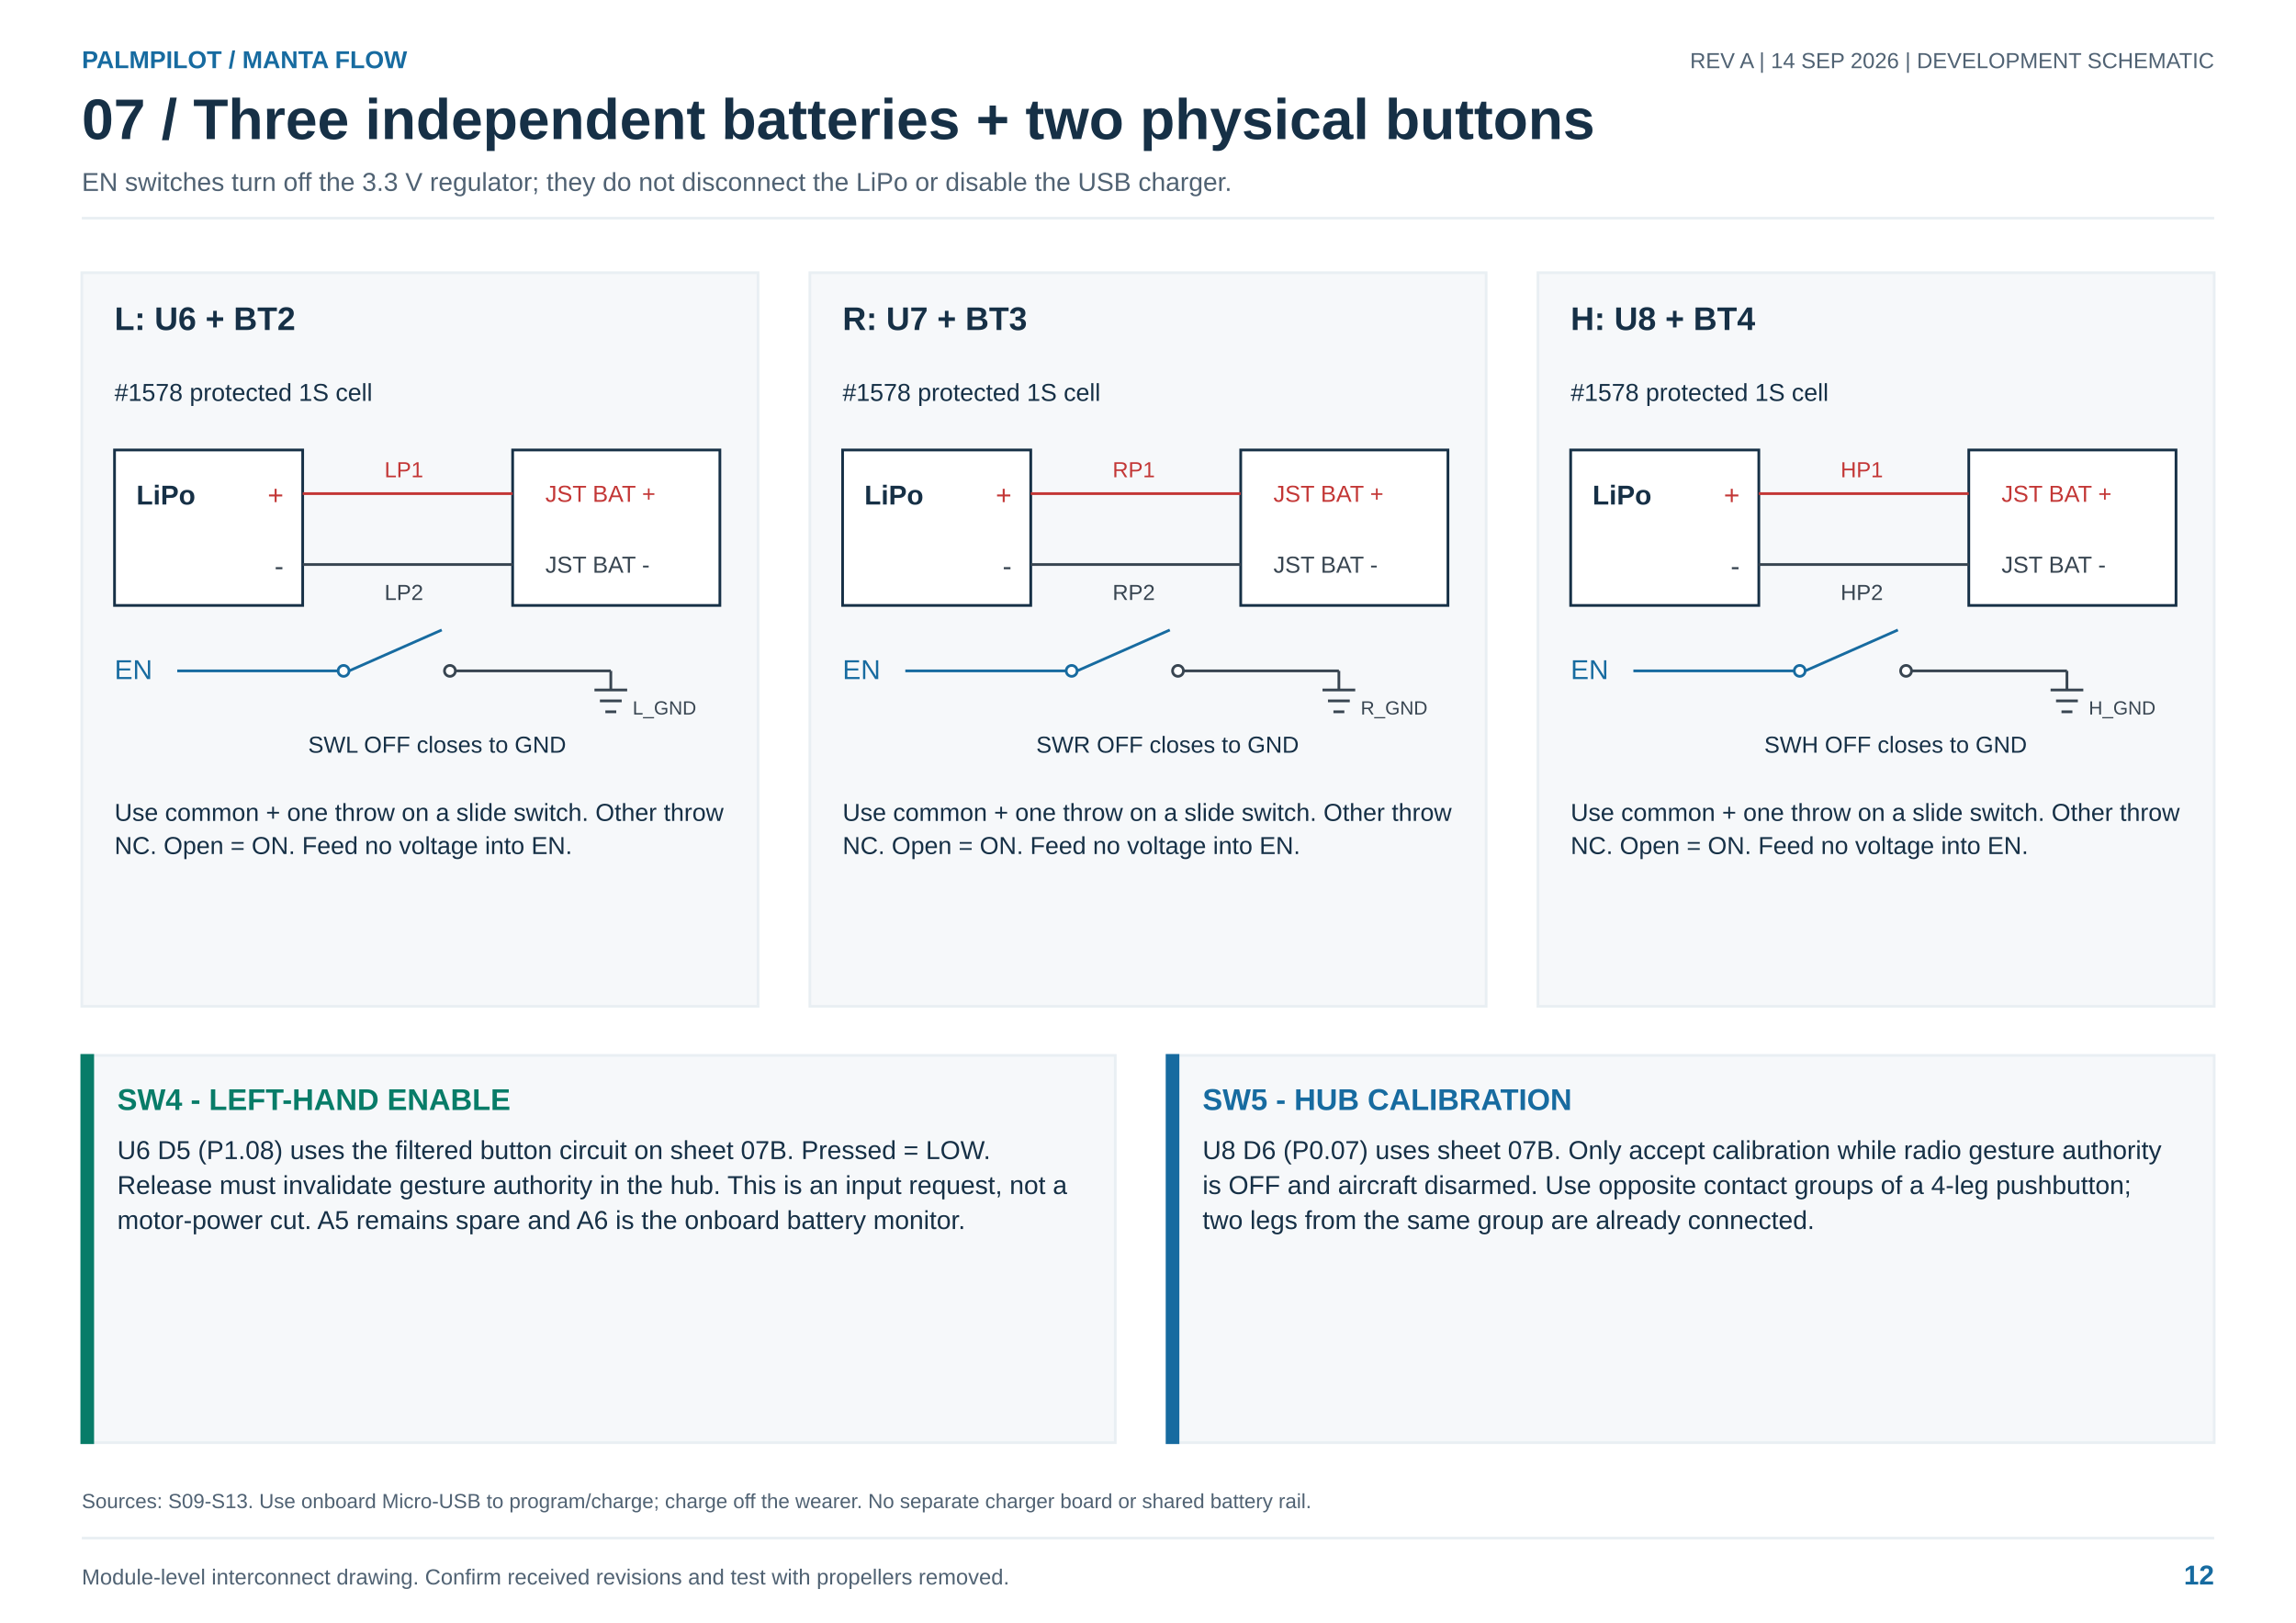
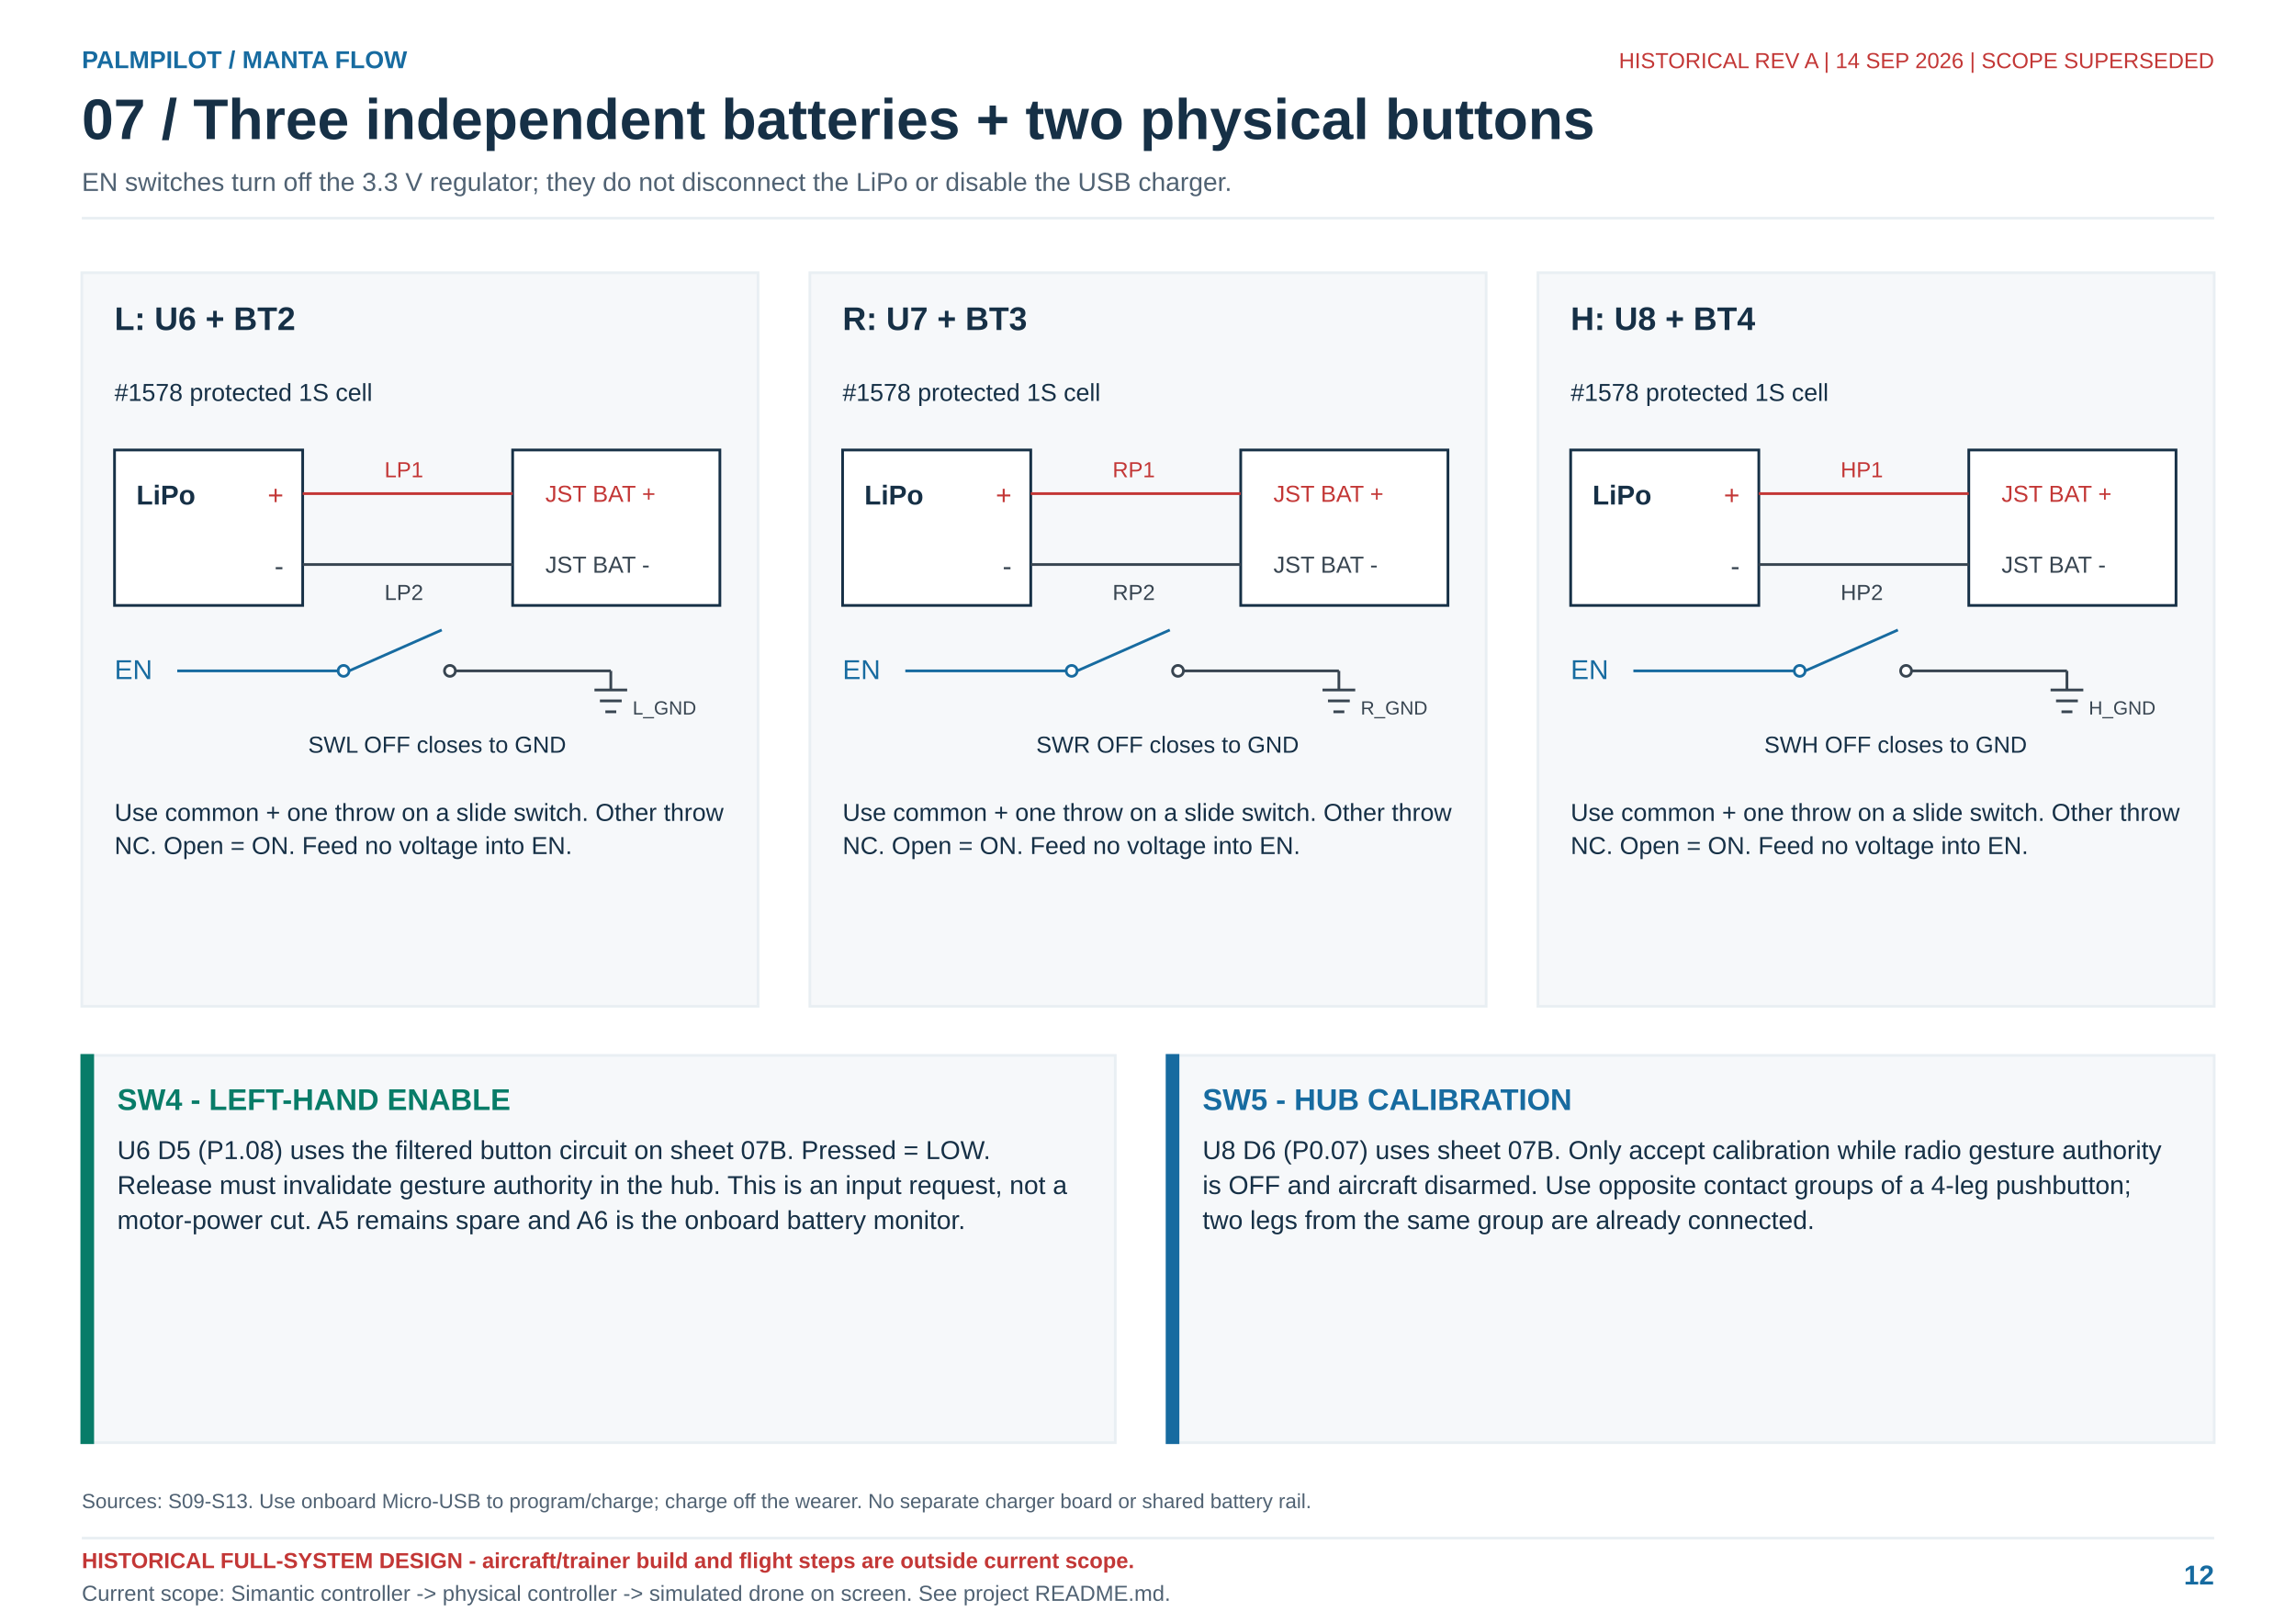
<svg xmlns="http://www.w3.org/2000/svg" width="842" height="595" viewBox="0 0 842 595">
  <rect x="0" y="0" width="842" height="595" fill="#FFFFFF" stroke="#FFFFFF" stroke-width="1" />
  <text x="30" y="25" font-family="Arial,Helvetica,sans-serif" font-size="9" fill="#176BA0" font-weight="700" text-anchor="start">PALMPILOT / MANTA FLOW</text>
-   <text x="812" y="25" font-family="Arial,Helvetica,sans-serif" font-size="8" fill="#506273" font-weight="400" text-anchor="end">REV A  |  14 SEP 2026  |  DEVELOPMENT SCHEMATIC</text>
+   <text x="812" y="25" font-family="Arial,Helvetica,sans-serif" font-size="8" fill="#C33736" font-weight="400" text-anchor="end">HISTORICAL REV A  |  14 SEP 2026  |  SCOPE SUPERSEDED</text>
  <text x="30" y="51" font-family="Arial,Helvetica,sans-serif" font-size="21" fill="#163046" font-weight="700" text-anchor="start">07 / Three independent batteries + two physical buttons</text>
  <text x="30" y="70" font-family="Arial,Helvetica,sans-serif" font-size="9.5" fill="#506273" font-weight="400" text-anchor="start">EN switches turn off the 3.3 V regulator; they do not disconnect the LiPo or disable the USB charger.</text>
  <line x1="30" y1="80" x2="812" y2="80" stroke="#E9EFF3" stroke-width="1" />
  <rect x="30" y="100" width="248" height="269" fill="#F6F8FA" stroke="#E9EFF3" stroke-width="1" />
  <text x="42" y="121" font-family="Arial,Helvetica,sans-serif" font-size="12" fill="#163046" font-weight="700" text-anchor="start">L: U6 + BT2</text>
  <text x="42" y="147" font-family="Arial,Helvetica,sans-serif" font-size="9" fill="#163046" font-weight="400" text-anchor="start">#1578 protected 1S cell</text>
  <rect x="42" y="165" width="69" height="57" fill="#FFFFFF" stroke="#163046" stroke-width="1" />
  <text x="50" y="185" font-family="Arial,Helvetica,sans-serif" font-size="10" fill="#163046" font-weight="700" text-anchor="start">LiPo</text>
  <text x="104" y="185" font-family="Arial,Helvetica,sans-serif" font-size="10" fill="#C33736" font-weight="400" text-anchor="end">+</text>
  <text x="104" y="211" font-family="Arial,Helvetica,sans-serif" font-size="10" fill="#384551" font-weight="400" text-anchor="end">-</text>
  <rect x="188" y="165" width="76" height="57" fill="#FFFFFF" stroke="#163046" stroke-width="1" />
  <text x="200" y="184" font-family="Arial,Helvetica,sans-serif" font-size="8.5" fill="#C33736" font-weight="400" text-anchor="start">JST BAT +</text>
  <text x="200" y="210" font-family="Arial,Helvetica,sans-serif" font-size="8.5" fill="#384551" font-weight="400" text-anchor="start">JST BAT -</text>
  <line x1="111" y1="181" x2="188" y2="181" stroke="#C33736" stroke-width="1" />
  <text x="141" y="175" font-family="Arial,Helvetica,sans-serif" font-size="8" fill="#C33736" font-weight="400" text-anchor="start">LP1</text>
  <line x1="111" y1="207" x2="188" y2="207" stroke="#384551" stroke-width="1" />
  <text x="141" y="220" font-family="Arial,Helvetica,sans-serif" font-size="8" fill="#384551" font-weight="400" text-anchor="start">LP2</text>
  <text x="42" y="249" font-family="Arial,Helvetica,sans-serif" font-size="10" fill="#176BA0" font-weight="400" text-anchor="start">EN</text>
  <line x1="65" y1="246" x2="126" y2="246" stroke="#176BA0" stroke-width="1" />
  <circle cx="126" cy="246" r="2" fill="#FFFFFF" stroke="#176BA0" stroke-width="1" />
  <line x1="128" y1="246" x2="162" y2="231" stroke="#176BA0" stroke-width="1" />
  <circle cx="165" cy="246" r="2" fill="#FFFFFF" stroke="#384551" stroke-width="1" />
  <line x1="167" y1="246" x2="224" y2="246" stroke="#384551" stroke-width="1" />
  <line x1="224" y1="246" x2="224" y2="253" stroke="#384551" stroke-width="1" />
  <line x1="218.0" y1="253" x2="230.0" y2="253" stroke="#384551" stroke-width="1" />
  <line x1="220.0" y1="257" x2="228.0" y2="257" stroke="#384551" stroke-width="1" />
  <line x1="222.0" y1="261" x2="226.0" y2="261" stroke="#384551" stroke-width="1" />
  <text x="232" y="262" font-family="Arial,Helvetica,sans-serif" font-size="7" fill="#384551" font-weight="400" text-anchor="start">L_GND</text>
  <text x="113" y="276" font-family="Arial,Helvetica,sans-serif" font-size="8.5" fill="#163046" font-weight="400" text-anchor="start">SWL OFF closes to GND</text>
  <text x="42" y="301.0" font-family="Arial,Helvetica,sans-serif" font-size="9" fill="#163046" font-weight="400" text-anchor="start">Use common + one throw on a slide switch. Other throw</text>
  <text x="42" y="313.15" font-family="Arial,Helvetica,sans-serif" font-size="9" fill="#163046" font-weight="400" text-anchor="start">NC. Open = ON. Feed no voltage into EN.</text>
  <rect x="297" y="100" width="248" height="269" fill="#F6F8FA" stroke="#E9EFF3" stroke-width="1" />
  <text x="309" y="121" font-family="Arial,Helvetica,sans-serif" font-size="12" fill="#163046" font-weight="700" text-anchor="start">R: U7 + BT3</text>
  <text x="309" y="147" font-family="Arial,Helvetica,sans-serif" font-size="9" fill="#163046" font-weight="400" text-anchor="start">#1578 protected 1S cell</text>
  <rect x="309" y="165" width="69" height="57" fill="#FFFFFF" stroke="#163046" stroke-width="1" />
  <text x="317" y="185" font-family="Arial,Helvetica,sans-serif" font-size="10" fill="#163046" font-weight="700" text-anchor="start">LiPo</text>
  <text x="371" y="185" font-family="Arial,Helvetica,sans-serif" font-size="10" fill="#C33736" font-weight="400" text-anchor="end">+</text>
  <text x="371" y="211" font-family="Arial,Helvetica,sans-serif" font-size="10" fill="#384551" font-weight="400" text-anchor="end">-</text>
  <rect x="455" y="165" width="76" height="57" fill="#FFFFFF" stroke="#163046" stroke-width="1" />
  <text x="467" y="184" font-family="Arial,Helvetica,sans-serif" font-size="8.5" fill="#C33736" font-weight="400" text-anchor="start">JST BAT +</text>
  <text x="467" y="210" font-family="Arial,Helvetica,sans-serif" font-size="8.5" fill="#384551" font-weight="400" text-anchor="start">JST BAT -</text>
  <line x1="378" y1="181" x2="455" y2="181" stroke="#C33736" stroke-width="1" />
  <text x="408" y="175" font-family="Arial,Helvetica,sans-serif" font-size="8" fill="#C33736" font-weight="400" text-anchor="start">RP1</text>
  <line x1="378" y1="207" x2="455" y2="207" stroke="#384551" stroke-width="1" />
  <text x="408" y="220" font-family="Arial,Helvetica,sans-serif" font-size="8" fill="#384551" font-weight="400" text-anchor="start">RP2</text>
  <text x="309" y="249" font-family="Arial,Helvetica,sans-serif" font-size="10" fill="#176BA0" font-weight="400" text-anchor="start">EN</text>
  <line x1="332" y1="246" x2="393" y2="246" stroke="#176BA0" stroke-width="1" />
  <circle cx="393" cy="246" r="2" fill="#FFFFFF" stroke="#176BA0" stroke-width="1" />
  <line x1="395" y1="246" x2="429" y2="231" stroke="#176BA0" stroke-width="1" />
  <circle cx="432" cy="246" r="2" fill="#FFFFFF" stroke="#384551" stroke-width="1" />
  <line x1="434" y1="246" x2="491" y2="246" stroke="#384551" stroke-width="1" />
  <line x1="491" y1="246" x2="491" y2="253" stroke="#384551" stroke-width="1" />
  <line x1="485.0" y1="253" x2="497.0" y2="253" stroke="#384551" stroke-width="1" />
  <line x1="487.0" y1="257" x2="495.0" y2="257" stroke="#384551" stroke-width="1" />
  <line x1="489.0" y1="261" x2="493.0" y2="261" stroke="#384551" stroke-width="1" />
  <text x="499" y="262" font-family="Arial,Helvetica,sans-serif" font-size="7" fill="#384551" font-weight="400" text-anchor="start">R_GND</text>
  <text x="380" y="276" font-family="Arial,Helvetica,sans-serif" font-size="8.5" fill="#163046" font-weight="400" text-anchor="start">SWR OFF closes to GND</text>
  <text x="309" y="301.0" font-family="Arial,Helvetica,sans-serif" font-size="9" fill="#163046" font-weight="400" text-anchor="start">Use common + one throw on a slide switch. Other throw</text>
  <text x="309" y="313.15" font-family="Arial,Helvetica,sans-serif" font-size="9" fill="#163046" font-weight="400" text-anchor="start">NC. Open = ON. Feed no voltage into EN.</text>
  <rect x="564" y="100" width="248" height="269" fill="#F6F8FA" stroke="#E9EFF3" stroke-width="1" />
  <text x="576" y="121" font-family="Arial,Helvetica,sans-serif" font-size="12" fill="#163046" font-weight="700" text-anchor="start">H: U8 + BT4</text>
  <text x="576" y="147" font-family="Arial,Helvetica,sans-serif" font-size="9" fill="#163046" font-weight="400" text-anchor="start">#1578 protected 1S cell</text>
  <rect x="576" y="165" width="69" height="57" fill="#FFFFFF" stroke="#163046" stroke-width="1" />
  <text x="584" y="185" font-family="Arial,Helvetica,sans-serif" font-size="10" fill="#163046" font-weight="700" text-anchor="start">LiPo</text>
  <text x="638" y="185" font-family="Arial,Helvetica,sans-serif" font-size="10" fill="#C33736" font-weight="400" text-anchor="end">+</text>
  <text x="638" y="211" font-family="Arial,Helvetica,sans-serif" font-size="10" fill="#384551" font-weight="400" text-anchor="end">-</text>
  <rect x="722" y="165" width="76" height="57" fill="#FFFFFF" stroke="#163046" stroke-width="1" />
  <text x="734" y="184" font-family="Arial,Helvetica,sans-serif" font-size="8.5" fill="#C33736" font-weight="400" text-anchor="start">JST BAT +</text>
  <text x="734" y="210" font-family="Arial,Helvetica,sans-serif" font-size="8.5" fill="#384551" font-weight="400" text-anchor="start">JST BAT -</text>
  <line x1="645" y1="181" x2="722" y2="181" stroke="#C33736" stroke-width="1" />
  <text x="675" y="175" font-family="Arial,Helvetica,sans-serif" font-size="8" fill="#C33736" font-weight="400" text-anchor="start">HP1</text>
  <line x1="645" y1="207" x2="722" y2="207" stroke="#384551" stroke-width="1" />
  <text x="675" y="220" font-family="Arial,Helvetica,sans-serif" font-size="8" fill="#384551" font-weight="400" text-anchor="start">HP2</text>
  <text x="576" y="249" font-family="Arial,Helvetica,sans-serif" font-size="10" fill="#176BA0" font-weight="400" text-anchor="start">EN</text>
  <line x1="599" y1="246" x2="660" y2="246" stroke="#176BA0" stroke-width="1" />
  <circle cx="660" cy="246" r="2" fill="#FFFFFF" stroke="#176BA0" stroke-width="1" />
  <line x1="662" y1="246" x2="696" y2="231" stroke="#176BA0" stroke-width="1" />
  <circle cx="699" cy="246" r="2" fill="#FFFFFF" stroke="#384551" stroke-width="1" />
  <line x1="701" y1="246" x2="758" y2="246" stroke="#384551" stroke-width="1" />
  <line x1="758" y1="246" x2="758" y2="253" stroke="#384551" stroke-width="1" />
  <line x1="752.0" y1="253" x2="764.0" y2="253" stroke="#384551" stroke-width="1" />
  <line x1="754.0" y1="257" x2="762.0" y2="257" stroke="#384551" stroke-width="1" />
  <line x1="756.0" y1="261" x2="760.0" y2="261" stroke="#384551" stroke-width="1" />
  <text x="766" y="262" font-family="Arial,Helvetica,sans-serif" font-size="7" fill="#384551" font-weight="400" text-anchor="start">H_GND</text>
  <text x="647" y="276" font-family="Arial,Helvetica,sans-serif" font-size="8.5" fill="#163046" font-weight="400" text-anchor="start">SWH OFF closes to GND</text>
  <text x="576" y="301.0" font-family="Arial,Helvetica,sans-serif" font-size="9" fill="#163046" font-weight="400" text-anchor="start">Use common + one throw on a slide switch. Other throw</text>
  <text x="576" y="313.15" font-family="Arial,Helvetica,sans-serif" font-size="9" fill="#163046" font-weight="400" text-anchor="start">NC. Open = ON. Feed no voltage into EN.</text>
  <rect x="30" y="387" width="379" height="142" fill="#F6F8FA" stroke="#E9EFF3" stroke-width="1" />
  <rect x="30" y="387" width="4" height="142" fill="#087C68" stroke="#087C68" stroke-width="1" />
  <text x="43" y="407" font-family="Arial,Helvetica,sans-serif" font-size="11" fill="#087C68" font-weight="700" text-anchor="start">SW4 - LEFT-HAND ENABLE</text>
  <text x="43" y="425.0" font-family="Arial,Helvetica,sans-serif" font-size="9.5" fill="#163046" font-weight="400" text-anchor="start">U6 D5 (P1.08) uses the filtered button circuit on sheet 07B. Pressed = LOW.</text>
  <text x="43" y="437.825" font-family="Arial,Helvetica,sans-serif" font-size="9.5" fill="#163046" font-weight="400" text-anchor="start">Release must invalidate gesture authority in the hub. This is an input request, not a</text>
  <text x="43" y="450.65" font-family="Arial,Helvetica,sans-serif" font-size="9.5" fill="#163046" font-weight="400" text-anchor="start">motor-power cut. A5 remains spare and A6 is the onboard battery monitor.</text>
  <rect x="428" y="387" width="384" height="142" fill="#F6F8FA" stroke="#E9EFF3" stroke-width="1" />
  <rect x="428" y="387" width="4" height="142" fill="#176BA0" stroke="#176BA0" stroke-width="1" />
  <text x="441" y="407" font-family="Arial,Helvetica,sans-serif" font-size="11" fill="#176BA0" font-weight="700" text-anchor="start">SW5 - HUB CALIBRATION</text>
  <text x="441" y="425.0" font-family="Arial,Helvetica,sans-serif" font-size="9.5" fill="#163046" font-weight="400" text-anchor="start">U8 D6 (P0.07) uses sheet 07B. Only accept calibration while radio gesture authority</text>
  <text x="441" y="437.825" font-family="Arial,Helvetica,sans-serif" font-size="9.5" fill="#163046" font-weight="400" text-anchor="start">is OFF and aircraft disarmed. Use opposite contact groups of a 4-leg pushbutton;</text>
  <text x="441" y="450.65" font-family="Arial,Helvetica,sans-serif" font-size="9.5" fill="#163046" font-weight="400" text-anchor="start">two legs from the same group are already connected.</text>
  <text x="30" y="553" font-family="Arial,Helvetica,sans-serif" font-size="7.5" fill="#506273" font-weight="400" text-anchor="start">Sources: S09-S13. Use onboard Micro-USB to program/charge; charge off the wearer. No separate charger board or shared battery rail.</text>
  <line x1="30" y1="564" x2="812" y2="564" stroke="#E9EFF3" stroke-width="1" />
-   <text x="30" y="581" font-family="Arial,Helvetica,sans-serif" font-size="8" fill="#506273" font-weight="400" text-anchor="start">Module-level interconnect drawing. Confirm received revisions and test with propellers removed.</text>
+   <text x="30" y="575" font-family="Arial,Helvetica,sans-serif" font-size="8" fill="#C33736" font-weight="700" text-anchor="start">HISTORICAL FULL-SYSTEM DESIGN - aircraft/trainer build and flight steps are outside current scope.</text>
+   <text x="30" y="587" font-family="Arial,Helvetica,sans-serif" font-size="8" fill="#506273" font-weight="400" text-anchor="start">Current scope: Simantic controller -&gt; physical controller -&gt; simulated drone on screen. See project README.md.</text>
  <text x="812" y="581" font-family="Arial,Helvetica,sans-serif" font-size="10" fill="#176BA0" font-weight="700" text-anchor="end">12</text>
</svg>
